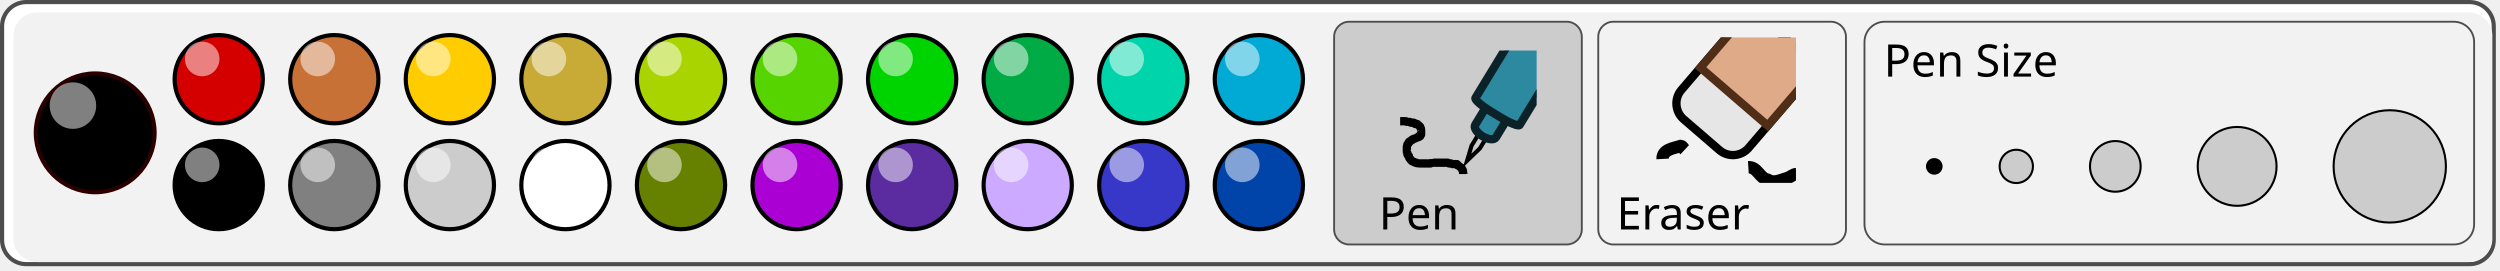
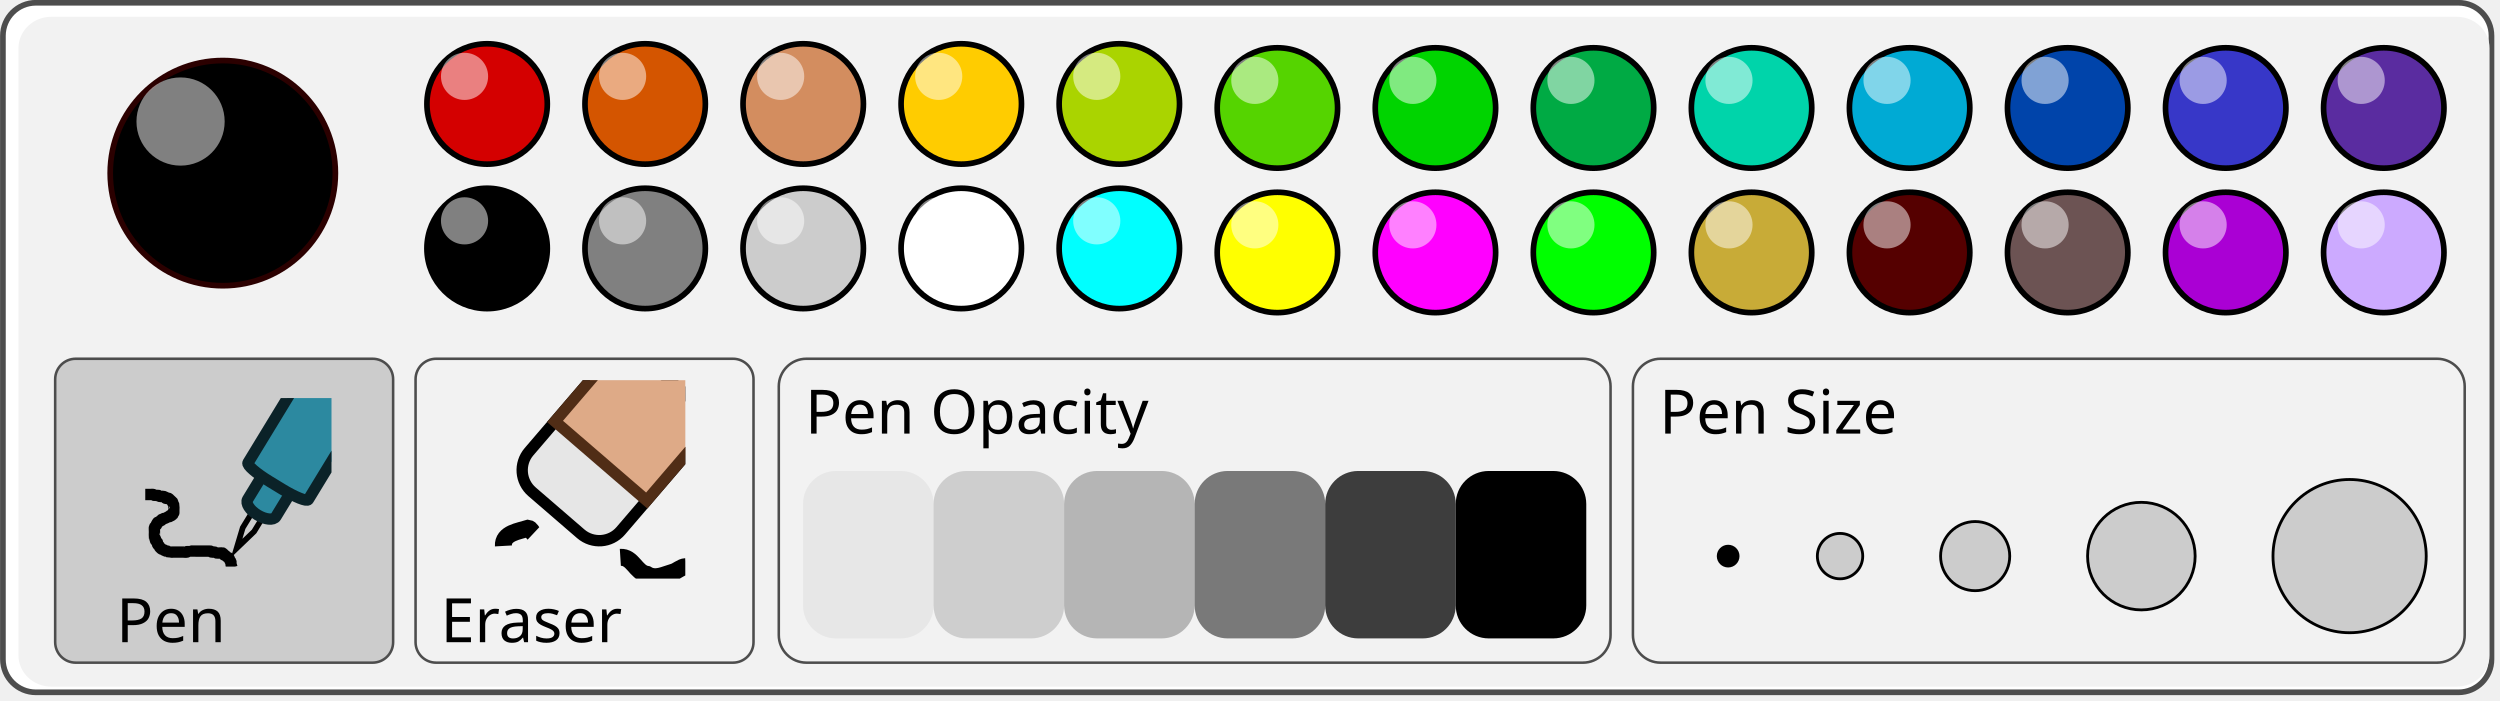
- <svg xmlns="http://www.w3.org/2000/svg" xmlns:xlink="http://www.w3.org/1999/xlink" width="601" height="65" id="svg2" version="1.1">
+ <svg xmlns="http://www.w3.org/2000/svg" xmlns:xlink="http://www.w3.org/1999/xlink" width="440.5" height="123.5" id="svg2" version="1.1">
  <defs id="defs4">
    <clipPath clipPathUnits="userSpaceOnUse" id="clipPath3814">
      <rect style="color:#000000;fill:#2c89a0;fill-opacity:1;fill-rule:nonzero;stroke:none;stroke-width:2;marker:none;visibility:visible;display:inline;overflow:visible;enable-background:accumulate" id="rect3816" width="53.917" height="48.79" x="82.908" y="1171.333" />
    </clipPath>
    <clipPath clipPathUnits="userSpaceOnUse" id="clipPath3838">
      <rect style="color:#000000;fill:#e6e6e6;fill-opacity:1;fill-rule:nonzero;stroke:none;stroke-width:2;marker:none;visibility:visible;display:inline;overflow:visible;enable-background:accumulate" id="rect3840" width="36" height="36" x="-356" y="1110.362" />
    </clipPath>
  </defs>
-   <g id="layer1" transform="translate(0,-987.3622)">
-     <rect style="color:#000000;fill:#ffffff;fill-opacity:1;fill-rule:nonzero;stroke:#4d4d4d;stroke-width:1;stroke-linecap:round;stroke-linejoin:miter;stroke-miterlimit:4;stroke-opacity:1;stroke-dasharray:none;stroke-dashoffset:0;marker:none;visibility:visible;display:inline;overflow:visible;enable-background:accumulate" id="rect2985" width="599" height="63" x="0.5" y="987.862" rx="5.813" ry="5.813" />
-     <rect ry="5.539" rx="5.783" y="990.335" x="3.236" height="60.027" width="595.924" id="rect2987" style="color:#000000;fill:#f2f2f2;fill-opacity:1;fill-rule:nonzero;stroke:none;stroke-width:0.973;marker:none;visibility:visible;display:inline;overflow:visible;enable-background:accumulate" />
-     <path style="color:#000000;fill:#cccccc;fill-opacity:1;fill-rule:nonzero;stroke:#000000;stroke-width:0.519;marker:none;visibility:visible;display:inline;overflow:visible;enable-background:accumulate" id="size-5" d="m 577,37 a 14,14 0 1 1 -28,0 14,14 0 1 1 28,0 z" transform="matrix(0.9642857,0,0,0.9642857,31.60714,991.6836)" class="pensize" />
-     <path transform="matrix(0.6769481,0,0,0.6769481,156.6851,1002.315)" d="m 577,37 a 14,14 0 1 1 -28,0 14,14 0 1 1 28,0 z" id="size-4" style="color:#000000;fill:#cccccc;fill-opacity:1;fill-rule:nonzero;stroke:#000000;stroke-width:0.739;marker:none;visibility:visible;display:inline;overflow:visible;enable-background:accumulate" class="pensize" />
-     <path style="color:#000000;fill:#cccccc;fill-opacity:1;fill-rule:nonzero;stroke:#000000;stroke-width:1.149;marker:none;visibility:visible;display:inline;overflow:visible;enable-background:accumulate" id="size-3" d="m 577,37 a 14,14 0 1 1 -28,0 14,14 0 1 1 28,0 z" transform="matrix(0.4350649,0,0,0.4350649,263.5812,1011.265)" class="pensize" />
-     <path transform="matrix(0.2857143,0,0,0.2857143,323.8588,1016.791)" d="m 577,37 a 14,14 0 1 1 -28,0 14,14 0 1 1 28,0 z" id="size-2" style="color:#000000;fill:#cccccc;fill-opacity:1;fill-rule:nonzero;stroke:#000000;stroke-width:1.75;marker:none;visibility:visible;display:inline;overflow:visible;enable-background:accumulate" class="pensize" />
-     <path style="color:#000000;fill:#000000;fill-opacity:1;fill-rule:nonzero;stroke:none;stroke-width:3.5;marker:none;visibility:visible;display:inline;overflow:visible;enable-background:accumulate;stroke-linecap:butt;stroke-linejoin:miter;stroke-miterlimit:4;stroke-opacity:1;stroke-dasharray:none;stroke-dashoffset:0" id="size-1" d="m 577,37 a 14,14 0 1 1 -28,0 14,14 0 1 1 28,0 z" transform="matrix(0.1428571,0,0,0.1428571,384.5715,1022.077)" class="pensize" />
-     <rect ry="4.866" rx="4.866" y="992.588" x="448.222" height="53.547" width="146.557" id="rect3786" style="color:#000000;fill:none;stroke:#4d4d4d;stroke-width:0.453;stroke-linecap:round;stroke-linejoin:miter;stroke-miterlimit:4;stroke-opacity:1;stroke-dasharray:none;stroke-dashoffset:0;marker:none;visibility:visible;display:inline;overflow:visible;enable-background:accumulate" />
-     <text xml:space="preserve" style="font-size:10.778px;font-style:normal;font-variant:normal;font-weight:normal;font-stretch:normal;line-height:125%;letter-spacing:0px;word-spacing:0px;fill:#000000;fill-opacity:1;stroke:none;font-family:sans-serif;-inkscape-font-specification:sans-serif" x="452.868" y="1005.776" id="text3788">
-       <tspan id="tspan3790" x="452.868" y="1005.776">Pen Size</tspan>
-     </text>
-     <g id="pen-tool" transform="translate(73,-1)">
+   <g id="layer1" transform="translate(-160.5,-987.375)">
+     <rect style="color:#000000;fill:#ffffff;fill-opacity:1;fill-rule:nonzero;stroke:#4d4d4d;stroke-width:1;stroke-linecap:round;stroke-linejoin:miter;stroke-miterlimit:4;stroke-opacity:1;stroke-dasharray:none;stroke-dashoffset:0;marker:none;visibility:visible;display:inline;overflow:visible;enable-background:accumulate" id="rect2985" width="438.487" height="121.5" x="161.013" y="987.862" rx="5.813" ry="5.813" />
+     <rect ry="5.539" rx="5.783" y="990.335" x="163.75" height="118.027" width="435.41" id="rect2987" style="color:#000000;fill:#f2f2f2;fill-opacity:1;fill-rule:nonzero;stroke:none;stroke-width:0.973;marker:none;visibility:visible;display:inline;overflow:visible;enable-background:accumulate" />
+     <g id="g3294" transform="translate(0,57.99994)">
+       <path class="pensize" transform="matrix(0.9642857,0,0,0.9642857,31.60714,991.6836)" d="m 577,37 c 0,7.732 -6.268,14 -14,14 -7.732,0 -14,-6.268 -14,-14 0,-7.732 6.268,-14 14,-14 7.732,0 14,6.268 14,14 z" id="size-5" style="color:#000000;fill:#cccccc;fill-opacity:1;fill-rule:nonzero;stroke:#000000;stroke-width:0.519;marker:none;visibility:visible;display:inline;overflow:visible;enable-background:accumulate" />
+       <path class="pensize" style="color:#000000;fill:#cccccc;fill-opacity:1;fill-rule:nonzero;stroke:#000000;stroke-width:0.739;marker:none;visibility:visible;display:inline;overflow:visible;enable-background:accumulate" id="size-4" d="m 577,37 c 0,7.732 -6.268,14 -14,14 -7.732,0 -14,-6.268 -14,-14 0,-7.732 6.268,-14 14,-14 7.732,0 14,6.268 14,14 z" transform="matrix(0.6769481,0,0,0.6769481,156.6851,1002.315)" />
+       <path class="pensize" transform="matrix(0.4350649,0,0,0.4350649,263.5812,1011.265)" d="m 577,37 c 0,7.732 -6.268,14 -14,14 -7.732,0 -14,-6.268 -14,-14 0,-7.732 6.268,-14 14,-14 7.732,0 14,6.268 14,14 z" id="size-3" style="color:#000000;fill:#cccccc;fill-opacity:1;fill-rule:nonzero;stroke:#000000;stroke-width:1.149;marker:none;visibility:visible;display:inline;overflow:visible;enable-background:accumulate" />
+       <path class="pensize" style="color:#000000;fill:#cccccc;fill-opacity:1;fill-rule:nonzero;stroke:#000000;stroke-width:1.75;marker:none;visibility:visible;display:inline;overflow:visible;enable-background:accumulate" id="size-2" d="m 577,37 c 0,7.732 -6.268,14 -14,14 -7.732,0 -14,-6.268 -14,-14 0,-7.732 6.268,-14 14,-14 7.732,0 14,6.268 14,14 z" transform="matrix(0.2857143,0,0,0.2857143,323.8588,1016.791)" />
+       <path class="pensize" transform="matrix(0.1428571,0,0,0.1428571,384.5715,1022.077)" d="m 577,37 c 0,7.732 -6.268,14 -14,14 -7.732,0 -14,-6.268 -14,-14 0,-7.732 6.268,-14 14,-14 7.732,0 14,6.268 14,14 z" id="size-1" style="color:#000000;fill:#000000;fill-opacity:1;fill-rule:nonzero;stroke:none;stroke-width:3.5;marker:none;visibility:visible;display:inline;overflow:visible;enable-background:accumulate" />
+       <rect style="color:#000000;fill:none;stroke:#4d4d4d;stroke-width:0.453;stroke-linecap:round;stroke-linejoin:miter;stroke-miterlimit:4;stroke-opacity:1;stroke-dasharray:none;stroke-dashoffset:0;marker:none;visibility:visible;display:inline;overflow:visible;enable-background:accumulate" id="rect3786" width="146.557" height="53.547" x="448.222" y="992.588" rx="4.866" ry="4.866" />
+       <text id="text3788" y="1005.776" x="452.868" style="font-size:10.778px;font-style:normal;font-variant:normal;font-weight:normal;font-stretch:normal;line-height:125%;letter-spacing:0px;word-spacing:0px;fill:#000000;fill-opacity:1;stroke:none;font-family:sans-serif;-inkscape-font-specification:sans-serif" xml:space="preserve">
+         <tspan y="1005.776" x="452.868" id="tspan3790">Pen Size</tspan>
+       </text>
+     </g>
+     <g id="pen-tool" transform="translate(-77.5,56.99994)">
      <rect style="color:#000000;fill:#cccccc;fill-opacity:1;stroke:#4d4d4d;stroke-width:0.453;stroke-linecap:round;stroke-linejoin:miter;stroke-miterlimit:4;stroke-opacity:1;stroke-dasharray:none;stroke-dashoffset:0;marker:none;visibility:visible;display:inline;overflow:visible;enable-background:accumulate" id="rect3844" width="59.547" height="53.547" x="247.722" y="993.588" rx="3.616" ry="3.616" class="bg" />
      <g transform="matrix(0.6085998,0,0,0.6085998,213.1378,287.6416)" clip-path="url(#clipPath3814)" id="g3805">
        <g id="g3798" transform="matrix(0.5206138,-0.8537923,0.8537923,0.5206138,-626.4633,826.4159)">
          <path id="path3792" d="m 68.058,828.867 -10.603,0 -6.006,1.581 6.798,1.789 9.811,0" style="fill:#cccccc;stroke:#000000;stroke-width:1.643px;stroke-linecap:butt;stroke-linejoin:miter;stroke-opacity:1" />
          <rect ry="7.996" rx="2.337" y="825.83" x="63.096" height="9.587" width="13.992" id="rect3794" style="color:#000000;fill:#2c89a0;fill-opacity:1;fill-rule:nonzero;stroke:#0b2228;stroke-width:3.286;marker:none;visibility:visible;display:inline;overflow:visible;enable-background:accumulate" transform="matrix(1,-2.8983598e-4,-2.8992255e-4,1,0,0)" />
          <rect ry="7.996" rx="1.362" y="820.397" x="73.183" height="20.453" width="37.747" id="rect3796" style="color:#000000;fill:#2c89a0;fill-opacity:1;fill-rule:nonzero;stroke:#0b2228;stroke-width:3.286;marker:none;visibility:visible;display:inline;overflow:visible;enable-background:accumulate" transform="matrix(1,-2.8983598e-4,-2.8992255e-4,1,0,0)" />
        </g>
        <path style="fill:none;stroke:#000000;stroke-width:3.286;stroke-linecap:butt;stroke-linejoin:miter;stroke-opacity:1" d="m 108,1220.362 c -0.319,-1.2 -0.295,-0.729 -0.295,-1.388 0,-0.093 0.044,-0.195 0,-0.278 -0.062,-0.117 -0.233,-0.161 -0.295,-0.278 -0.044,-0.083 0.044,-0.195 0,-0.278 -0.062,-0.117 -0.233,-0.161 -0.295,-0.278 -0.044,-0.083 0.07,-0.212 0,-0.278 -0.156,-0.146 -0.407,-0.163 -0.59,-0.278 -0.232,-0.145 -0.342,-0.438 -0.59,-0.555 -0.088,-0.041 -0.226,0.065 -0.295,0 -0.07,-0.065 0.07,-0.212 0,-0.278 -0.07,-0.065 -0.226,0.066 -0.295,0 -0.07,-0.065 0.088,-0.236 0,-0.278 -0.183,-0.086 -1.478,0.069 -1.771,0 -0.213,-0.05 -0.382,-0.212 -0.59,-0.278 -0.28,-0.088 -0.606,0.088 -0.886,0 -0.132,-0.041 -0.163,-0.236 -0.295,-0.278 -0.187,-0.059 -0.394,0 -0.59,0 -0.197,0 -0.394,0 -0.59,0 -0.984,0 -1.968,0 -2.952,0 -0.342,0 -2.261,-0.048 -2.362,0 -0.124,0.058 -0.16,0.246 -0.295,0.278 -0.382,0.09 -0.787,0 -1.181,0 -0.787,0 -1.575,0 -2.362,0 -0.124,0 -1.684,0.041 -1.771,0 -0.124,-0.058 -0.163,-0.236 -0.295,-0.278 -0.187,-0.059 -0.404,0.058 -0.59,0 -0.132,-0.041 -0.171,-0.219 -0.295,-0.278 -0.088,-0.041 -0.207,0.041 -0.295,0 -0.124,-0.058 -0.171,-0.219 -0.295,-0.278 -0.088,-0.041 -0.207,0.041 -0.295,0 -0.124,-0.059 -0.197,-0.185 -0.295,-0.278 -0.098,-0.092 -0.233,-0.161 -0.295,-0.278 -0.044,-0.083 0.044,-0.195 0,-0.278 -0.124,-0.234 -0.502,-0.307 -0.59,-0.555 -0.062,-0.176 0.062,-0.38 0,-0.555 -0.088,-0.248 -0.466,-0.321 -0.59,-0.555 -0.088,-0.166 0.088,-0.39 0,-0.555 -0.062,-0.117 -0.233,-0.161 -0.295,-0.278 -0.051,-0.097 0,-1.462 0,-1.666 0,-0.157 -0.065,-1.297 0,-1.388 0.154,-0.218 0.436,-0.338 0.59,-0.555 0.055,-0.077 0,-0.185 0,-0.278 0.098,-0.185 0.14,-0.409 0.295,-0.555 0.07,-0.065 0.207,0.041 0.295,0 0.249,-0.117 0.342,-0.438 0.59,-0.555 0.088,-0.041 0.226,0.065 0.295,0 0.07,-0.065 -0.07,-0.212 0,-0.278 0.07,-0.065 0.207,0.041 0.295,0 0.124,-0.059 0.171,-0.219 0.295,-0.278 0.088,-0.041 0.202,0.029 0.295,0 0.418,-0.131 0.763,-0.424 1.181,-0.555 0.093,-0.029 0.226,0.065 0.295,0 0.07,-0.065 -0.07,-0.212 0,-0.278 0.139,-0.131 0.451,0.131 0.59,0 0.07,-0.065 -0.07,-0.212 0,-0.278 0.07,-0.065 0.226,0.065 0.295,0 0.139,-0.131 -0.139,-0.424 0,-0.555 0.07,-0.065 0.226,0.065 0.295,0 0.01,-0.01 0,-0.766 0,-0.833 0,-0.222 0.059,-1.222 0,-1.388 -0.07,-0.196 -0.226,-0.359 -0.295,-0.555 -0.031,-0.088 0.044,-0.195 0,-0.278 -0.062,-0.117 -0.197,-0.185 -0.295,-0.278 -0.098,-0.093 -0.197,-0.185 -0.295,-0.278 -0.098,-0.092 -0.197,-0.185 -0.295,-0.278 -0.098,-0.093 -0.171,-0.219 -0.295,-0.278 -0.236,-0.111 -0.65,0.111 -0.886,0 -0.088,-0.041 0,-0.185 0,-0.278 -0.197,-0.093 -0.382,-0.212 -0.59,-0.278 -0.314,-0.098 -0.867,0.098 -1.181,0 -0.132,-0.041 -0.171,-0.219 -0.295,-0.278 -0.131,-0.062 -1.046,0.042 -1.181,0 -0.132,-0.041 -0.163,-0.236 -0.295,-0.278 -0.28,-0.088 -0.59,0 -0.886,0 -0.59,0 -1.181,0 -1.771,0 -1.87,0 -3.74,0 -5.61,0" id="path3803" />
      </g>
      <text xml:space="preserve" style="font-size:10.778px;font-style:normal;font-variant:normal;font-weight:normal;font-stretch:normal;text-align:center;line-height:125%;letter-spacing:0px;word-spacing:0px;text-anchor:middle;fill:#000000;fill-opacity:1;stroke:none;font-family:sans-serif;-inkscape-font-specification:sans-serif" x="277.934" y="1043.526" id="text3846">
        <tspan id="tspan3848" x="277.934" y="1043.526">Pen</tspan>
      </text>
    </g>
-     <g id="eraser-tool" transform="translate(73,-1)">
+     <g id="eraser-tool" transform="translate(-77.5,56.99994)">
      <rect ry="3.616" rx="3.616" y="993.588" x="311.222" height="53.547" width="59.547" id="rect3842" style="color:#000000;fill:#f2f2f2;fill-opacity:1;stroke:#4d4d4d;stroke-width:0.453;stroke-linecap:round;stroke-linejoin:miter;stroke-miterlimit:4;stroke-opacity:1;stroke-dasharray:none;stroke-dashoffset:0;marker:none;visibility:visible;display:inline;overflow:visible;enable-background:accumulate" class="bg" />
      <g transform="matrix(0.971022,0,0,0.971022,669.477,-80.8239)" clip-path="url(#clipPath3838)" id="g3832">
        <g id="g3822" transform="matrix(-0.2343749,-0.202277,0.2015934,-0.2351696,-607.8756,1310.965)">
          <rect ry="16.6" rx="16.656" style="color:#000000;fill:#e6e6e6;fill-opacity:1;fill-rule:nonzero;stroke:#000000;stroke-width:6.651;marker:none;visibility:visible;display:inline;overflow:visible;enable-background:accumulate" id="rect3820" width="71" height="102" x="-313" y="989.362" />
          <rect transform="translate(0,988.3622)" y="41" x="-313" height="102" width="71" id="rect3818" style="color:#000000;fill:#deaa87;fill-opacity:1;fill-rule:nonzero;stroke:#502d16;stroke-width:6.651;marker:none;visibility:visible;display:inline;overflow:visible;enable-background:accumulate" />
        </g>
        <path style="fill:none;stroke:#000000;stroke-width:3.09;stroke-linecap:butt;stroke-linejoin:miter;stroke-opacity:1" d="m -353.005,1140.441 c -0.133,-2.363 2.833,-2.668 4.506,-3.203 0.475,0.061 0.629,0.651 0.939,0.942 m 15.772,4.333 c 2.257,-0.142 2.771,2.746 4.819,3.095 1.59,0.967 3.111,0.056 4.713,-0.397 0.77,-0.182 1.495,-0.969 2.297,-1.003" id="path3826" />
      </g>
      <text id="text3850" y="1043.526" x="341.434" style="font-size:10.778px;font-style:normal;font-variant:normal;font-weight:normal;font-stretch:normal;text-align:center;line-height:125%;letter-spacing:0px;word-spacing:0px;text-anchor:middle;fill:#000000;fill-opacity:1;stroke:none;font-family:sans-serif;-inkscape-font-specification:sans-serif" xml:space="preserve">
        <tspan y="1043.526" x="341.434" id="tspan3852">Eraser</tspan>
      </text>
    </g>
    <g id="g3906">
      <path transform="matrix(0.8333333,0,0,0.8333333,-18.62048,958.8332)" d="m -86.267,-158.446 c 0,7.029 -5.698,12.728 -12.728,12.728 -7.029,0 -12.728,-5.698 -12.728,-12.728 0,-7.029 5.698,-12.728 12.728,-12.728 7.029,0 12.728,5.698 12.728,12.728 z" id="path3904" style="color:#000000;fill-opacity:1;fill-rule:nonzero;stroke:#000000;stroke-width:1.2;marker:none;visibility:visible;display:inline;overflow:visible;enable-background:accumulate" />
-       <path style="color:#000000;fill:#ffffff;fill-opacity:1;fill-rule:nonzero;stroke:none;stroke-width:3.064;marker:none;visibility:visible;display:inline;overflow:visible;enable-background:accumulate;opacity:0.5" id="path3999" d="m -86.267,-158.446 c 0,7.029 -5.698,12.728 -12.728,12.728 -7.029,0 -12.728,-5.698 -12.728,-12.728 0,-7.029 5.698,-12.728 12.728,-12.728 7.029,0 12.728,5.698 12.728,12.728 z" transform="matrix(0.3263889,0,0,0.3263889,-72.78289,873.6487)" />
+       <path style="opacity:0.5;color:#000000;fill:#ffffff;fill-opacity:1;fill-rule:nonzero;stroke:none;stroke-width:3.064;marker:none;visibility:visible;display:inline;overflow:visible;enable-background:accumulate" id="path3999" d="m -86.267,-158.446 c 0,7.029 -5.698,12.728 -12.728,12.728 -7.029,0 -12.728,-5.698 -12.728,-12.728 0,-7.029 5.698,-12.728 12.728,-12.728 7.029,0 12.728,5.698 12.728,12.728 z" transform="matrix(0.3263889,0,0,0.3263889,-72.78289,873.6487)" />
    </g>
-     <g id="g3939" transform="translate(32.78286,0)">
+     <g id="g3939" transform="translate(226.5301,-0.7071068)">
      <use height="65" width="601" transform="translate(120.9153,179.6051)" id="use3941" xlink:href="#g3906" y="0" x="0" style="fill:#d40000" />
      <use x="0" y="0" xlink:href="#g3906" id="use3943" transform="translate(120.9153,205.061)" width="601" height="65" style="fill:#000000" />
    </g>
-     <g id="g3945" transform="translate(60.56572,0)">
-       <use height="65" width="601" transform="translate(120.9153,179.6051)" id="use3947" xlink:href="#g3906" y="0" x="0" style="fill:#c87137" />
+     <g id="g3945" transform="translate(254.3794,-0.7071068)">
+       <use height="65" width="601" transform="translate(120.9153,179.6051)" id="use3947" xlink:href="#g3906" y="0" x="0" style="fill:#d45500" />
      <use x="0" y="0" xlink:href="#g3906" id="use3949" transform="translate(120.9153,205.061)" width="601" height="65" style="fill:#808080" />
    </g>
-     <g id="g3951" transform="translate(88.34858,0)">
-       <use height="65" width="601" transform="translate(120.9153,179.6051)" id="use3953" xlink:href="#g3906" y="0" x="0" style="fill:#ffcc00" />
+     <g id="g3951" transform="translate(282.2287,-0.7071068)">
+       <use height="65" width="601" transform="translate(120.9153,179.6051)" id="use3953" xlink:href="#g3906" y="0" x="0" style="fill:#d38d5f" />
      <use x="0" y="0" xlink:href="#g3906" id="use3955" transform="translate(120.9153,205.061)" width="601" height="65" style="fill:#cccccc" />
    </g>
-     <g id="g3957" transform="translate(116.1314,0)">
-       <use height="65" width="601" transform="translate(120.9153,179.6051)" id="use3959" xlink:href="#g3906" y="0" x="0" style="fill:#c8ab37" />
+     <g id="g3957" transform="translate(310.078,-0.7071068)">
+       <use height="65" width="601" transform="translate(120.9153,179.6051)" id="use3959" xlink:href="#g3906" y="0" x="0" style="fill:#ffcc00;fill-opacity:1" />
      <use x="0" y="0" xlink:href="#g3906" id="use3961" transform="translate(120.9153,205.061)" width="601" height="65" style="fill:#ffffff" />
    </g>
-     <g id="g3963" transform="translate(143.9143,0)">
+     <g id="g3963" transform="translate(337.9273,-0.7071068)">
      <use height="65" width="601" transform="translate(120.9153,179.6051)" id="use3965" xlink:href="#g3906" y="0" x="0" style="fill:#aad400" />
-       <use x="0" y="0" xlink:href="#g3906" id="use3967" transform="translate(120.9153,205.061)" width="601" height="65" style="fill:#668000" />
+       <use x="0" y="0" xlink:href="#g3906" id="use3967" transform="translate(120.9153,205.061)" width="601" height="65" style="fill:#00ffff" />
    </g>
-     <g id="g3969" transform="translate(171.6972,0)">
-       <use height="65" width="601" transform="translate(120.9153,179.6051)" id="use3971" xlink:href="#g3906" y="0" x="0" style="fill:#55d400" />
-       <use x="0" y="0" xlink:href="#g3906" id="use3973" transform="translate(120.9153,205.061)" width="601" height="65" style="fill:#aa00d4" />
+     <g id="g3969" transform="translate(449.3245,0)">
+       <use height="65" width="601" transform="translate(120.9153,179.6051)" id="use3971" xlink:href="#g3906" y="0" x="0" style="fill:#00d4aa;fill-opacity:1" />
+       <use x="0" y="0" xlink:href="#g3906" id="use3973" transform="translate(120.9153,205.061)" width="601" height="65" style="fill:#c8ab37;fill-opacity:1" />
    </g>
-     <g id="g3975" transform="translate(199.48,0)">
-       <use height="65" width="601" transform="translate(120.9153,179.6051)" id="use3977" xlink:href="#g3906" y="0" x="0" style="fill:#00d400" />
-       <use x="0" y="0" xlink:href="#g3906" id="use3979" transform="translate(120.9153,205.061)" width="601" height="65" style="fill:#5a2ca0" />
+     <g id="g3975" transform="translate(477.1737,0)">
+       <use height="65" width="601" transform="translate(120.9153,179.6051)" id="use3977" xlink:href="#g3906" y="0" x="0" style="fill:#00aad4;fill-opacity:1" />
+       <use x="0" y="0" xlink:href="#g3906" id="use3979" transform="translate(120.9153,205.061)" width="601" height="65" style="fill:#550000;fill-opacity:1" />
    </g>
-     <g id="g3981" transform="translate(227.2629,0)">
-       <use height="65" width="601" transform="translate(120.9153,179.6051)" id="use3983" xlink:href="#g3906" y="0" x="0" style="fill:#00aa44" />
-       <use x="0" y="0" xlink:href="#g3906" id="use3985" transform="translate(120.9153,205.061)" width="601" height="65" style="fill:#ccaaff" />
+     <g id="g3981" transform="translate(505.023,0)">
+       <use height="65" width="601" transform="translate(120.9153,179.6051)" id="use3983" xlink:href="#g3906" y="0" x="0" style="fill:#0044aa;fill-opacity:1" />
+       <use x="0" y="0" xlink:href="#g3906" id="use3985" transform="translate(120.9153,205.061)" width="601" height="65" style="fill:#6c5353;fill-opacity:1" />
    </g>
-     <g id="g3987" transform="translate(255.0458,0)">
-       <use height="65" width="601" transform="translate(120.9153,179.6051)" id="use3989" xlink:href="#g3906" y="0" x="0" style="fill:#00d4aa" />
-       <use x="0" y="0" xlink:href="#g3906" id="use3991" transform="translate(120.9153,205.061)" width="601" height="65" style="fill:#3737c8" />
+     <g id="g3987" transform="translate(532.8723,0)">
+       <use height="65" width="601" transform="translate(120.9153,179.6051)" id="use3989" xlink:href="#g3906" y="0" x="0" style="fill:#3737c8;fill-opacity:1" />
+       <use x="0" y="0" xlink:href="#g3906" id="use3991" transform="translate(120.9153,205.061)" width="601" height="65" style="fill:#aa00d4;fill-opacity:1" />
    </g>
-     <g id="g3993" transform="translate(282.8286,0)">
-       <use height="65" width="601" transform="translate(120.9153,179.6051)" id="use3995" xlink:href="#g3906" y="0" x="0" style="fill:#00aad4" />
-       <use x="0" y="0" xlink:href="#g3906" id="use3997" transform="translate(120.9153,205.061)" width="601" height="65" style="fill:#0044aa" />
+     <g id="g3993" transform="translate(560.7215,0)">
+       <use height="65" width="601" transform="translate(120.9153,179.6051)" id="use3995" xlink:href="#g3906" y="0" x="0" style="fill:#5a2ca0;fill-opacity:1" />
+       <use x="0" y="0" xlink:href="#g3906" id="use3997" transform="translate(120.9153,205.061)" width="601" height="65" style="fill:#ccaaff;fill-opacity:1" />
    </g>
-     <g id="g4001" transform="matrix(1.346126,0,0,1.346126,158.9989,-93.67508)">
-       <path style="color:#000000;fill-opacity:1;fill-rule:nonzero;stroke:#2b0000;stroke-width:0.891;marker:none;visibility:visible;display:inline;overflow:visible;enable-background:accumulate" id="current-color" d="m -86.267,-158.446 c 0,7.029 -5.698,12.728 -12.728,12.728 -7.029,0 -12.728,-5.698 -12.728,-12.728 0,-7.029 5.698,-12.728 12.728,-12.728 7.029,0 12.728,5.698 12.728,12.728 z" transform="matrix(0.8333333,0,0,0.8333333,-18.62048,958.8332)" />
+     <g id="g4001" transform="matrix(1.870437,0,0,1.870437,388.8877,-528.5869)">
+       <path style="color:#000000;fill-opacity:1;fill-rule:nonzero;stroke:#2b0000;stroke-width:0.642;marker:none;visibility:visible;display:inline;overflow:visible;enable-background:accumulate" id="current-color" d="m -86.267,-158.446 c 0,7.029 -5.698,12.728 -12.728,12.728 -7.029,0 -12.728,-5.698 -12.728,-12.728 0,-7.029 5.698,-12.728 12.728,-12.728 7.029,0 12.728,5.698 12.728,12.728 z" transform="matrix(0.8333333,0,0,0.8333333,-18.62048,958.8332)" />
      <path transform="matrix(0.3263889,0,0,0.3263889,-72.78289,873.6487)" d="m -86.267,-158.446 c 0,7.029 -5.698,12.728 -12.728,12.728 -7.029,0 -12.728,-5.698 -12.728,-12.728 0,-7.029 5.698,-12.728 12.728,-12.728 7.029,0 12.728,5.698 12.728,12.728 z" id="path4005" style="opacity:0.5;color:#000000;fill:#ffffff;fill-opacity:1;fill-rule:nonzero;stroke:none;stroke-width:3.064;marker:none;visibility:visible;display:inline;overflow:visible;enable-background:accumulate" />
+     </g>
+     <g id="g3282" transform="translate(-150.5,0)">
+       <rect ry="4.866" rx="4.866" y="1050.588" x="448.222" height="53.547" width="146.557" id="rect3254" style="color:#000000;fill:none;stroke:#4d4d4d;stroke-width:0.453;stroke-linecap:round;stroke-linejoin:miter;stroke-miterlimit:4;stroke-opacity:1;stroke-dasharray:none;stroke-dashoffset:0;marker:none;visibility:visible;display:inline;overflow:visible;enable-background:accumulate" />
+       <text xml:space="preserve" style="font-size:10.778px;font-style:normal;font-variant:normal;font-weight:normal;font-stretch:normal;line-height:125%;letter-spacing:0px;word-spacing:0px;fill:#000000;fill-opacity:1;stroke:none;font-family:sans-serif;-inkscape-font-specification:sans-serif" x="452.868" y="1063.776" id="text3256">
+         <tspan id="tspan3258" x="452.868" y="1063.776">Pen Opacity</tspan>
+       </text>
+       <g transform="matrix(1,0,0,0.921875,0,85.00486)" id="pen-opacity">
+         <rect ry="6.306" rx="5.813" y="1068.862" x="452.5" height="32" width="23" id="rect3262" style="opacity:0.05;color:#000000;fill:#000000;fill-opacity:1;fill-rule:nonzero;stroke:none;stroke-width:1.5;marker:none;visibility:visible;display:inline;overflow:visible;enable-background:accumulate" />
+         <rect style="opacity:0.15;color:#000000;fill:#000000;fill-opacity:1;fill-rule:nonzero;stroke:none;stroke-width:1.5;marker:none;visibility:visible;display:inline;overflow:visible;enable-background:accumulate" id="rect3264" width="23" height="32" x="475.5" y="1068.862" rx="5.813" ry="6.306" />
+         <rect ry="6.306" rx="5.813" y="1068.862" x="498.5" height="32" width="23" id="rect3266" style="opacity:0.25;color:#000000;fill:#000000;fill-opacity:1;fill-rule:nonzero;stroke:none;stroke-width:1.5;marker:none;visibility:visible;display:inline;overflow:visible;enable-background:accumulate" />
+         <rect ry="6.306" rx="5.813" y="1068.862" x="521.5" height="32" width="23" id="rect3270" style="opacity:0.5;color:#000000;fill:#000000;fill-opacity:1;fill-rule:nonzero;stroke:none;stroke-width:1.5;marker:none;visibility:visible;display:inline;overflow:visible;enable-background:accumulate" />
+         <rect ry="6.306" rx="5.813" y="1068.862" x="544.5" height="32" width="23" id="rect3272" style="opacity:0.75;color:#000000;fill:#000000;fill-opacity:1;fill-rule:nonzero;stroke:none;stroke-width:1.5;marker:none;visibility:visible;display:inline;overflow:visible;enable-background:accumulate" />
+         <rect style="color:#000000;fill:#000000;fill-opacity:1;fill-rule:nonzero;stroke:none;stroke-width:1.5;marker:none;visibility:visible;display:inline;overflow:visible;enable-background:accumulate" id="rect3268" width="23" height="32" x="567.5" y="1068.862" rx="5.813" ry="6.306" />
+       </g>
+     </g>
+     <g transform="translate(365.7766,0)" id="g3304">
+       <use style="fill:#55d400;fill-opacity:1" x="0" y="0" xlink:href="#g3906" id="use3306" transform="translate(120.9153,179.6051)" width="601" height="65" />
+       <use style="fill:#ffff00" height="65" width="601" transform="translate(120.9153,205.061)" id="use3308" xlink:href="#g3906" y="0" x="0" />
+     </g>
+     <g transform="translate(393.6259,0)" id="g3310">
+       <use style="fill:#00d400;fill-opacity:1" x="0" y="0" xlink:href="#g3906" id="use3312" transform="translate(120.9153,179.6051)" width="601" height="65" />
+       <use style="fill:#ff00ff" height="65" width="601" transform="translate(120.9153,205.061)" id="use3314" xlink:href="#g3906" y="0" x="0" />
+     </g>
+     <g transform="translate(421.4752,0)" id="g3316">
+       <use style="fill:#00aa44;fill-opacity:1" x="0" y="0" xlink:href="#g3906" id="use3318" transform="translate(120.9153,179.6051)" width="601" height="65" />
+       <use style="fill:#00ff00" height="65" width="601" transform="translate(120.9153,205.061)" id="use3320" xlink:href="#g3906" y="0" x="0" />
    </g>
  </g>
</svg>
